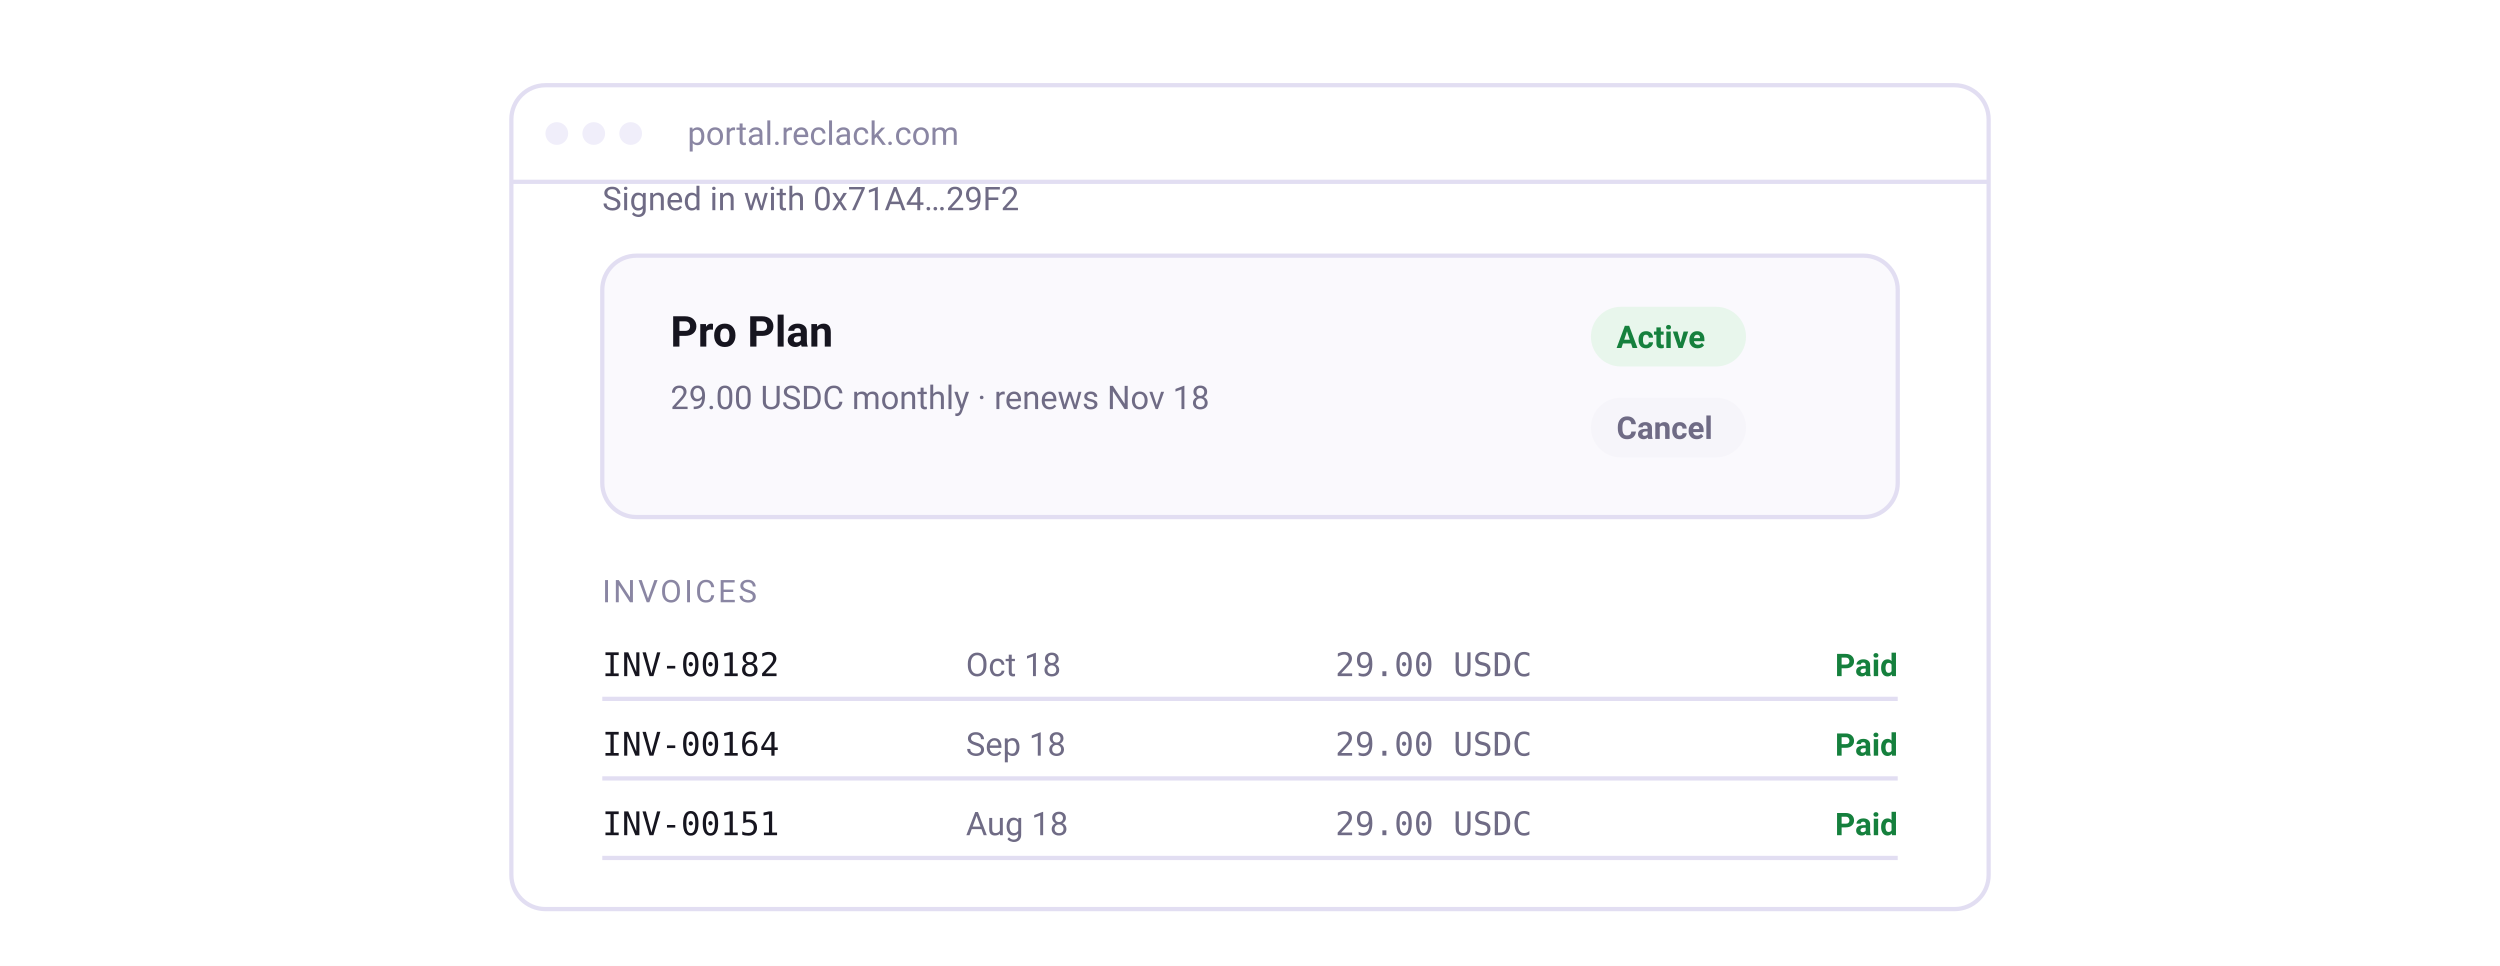
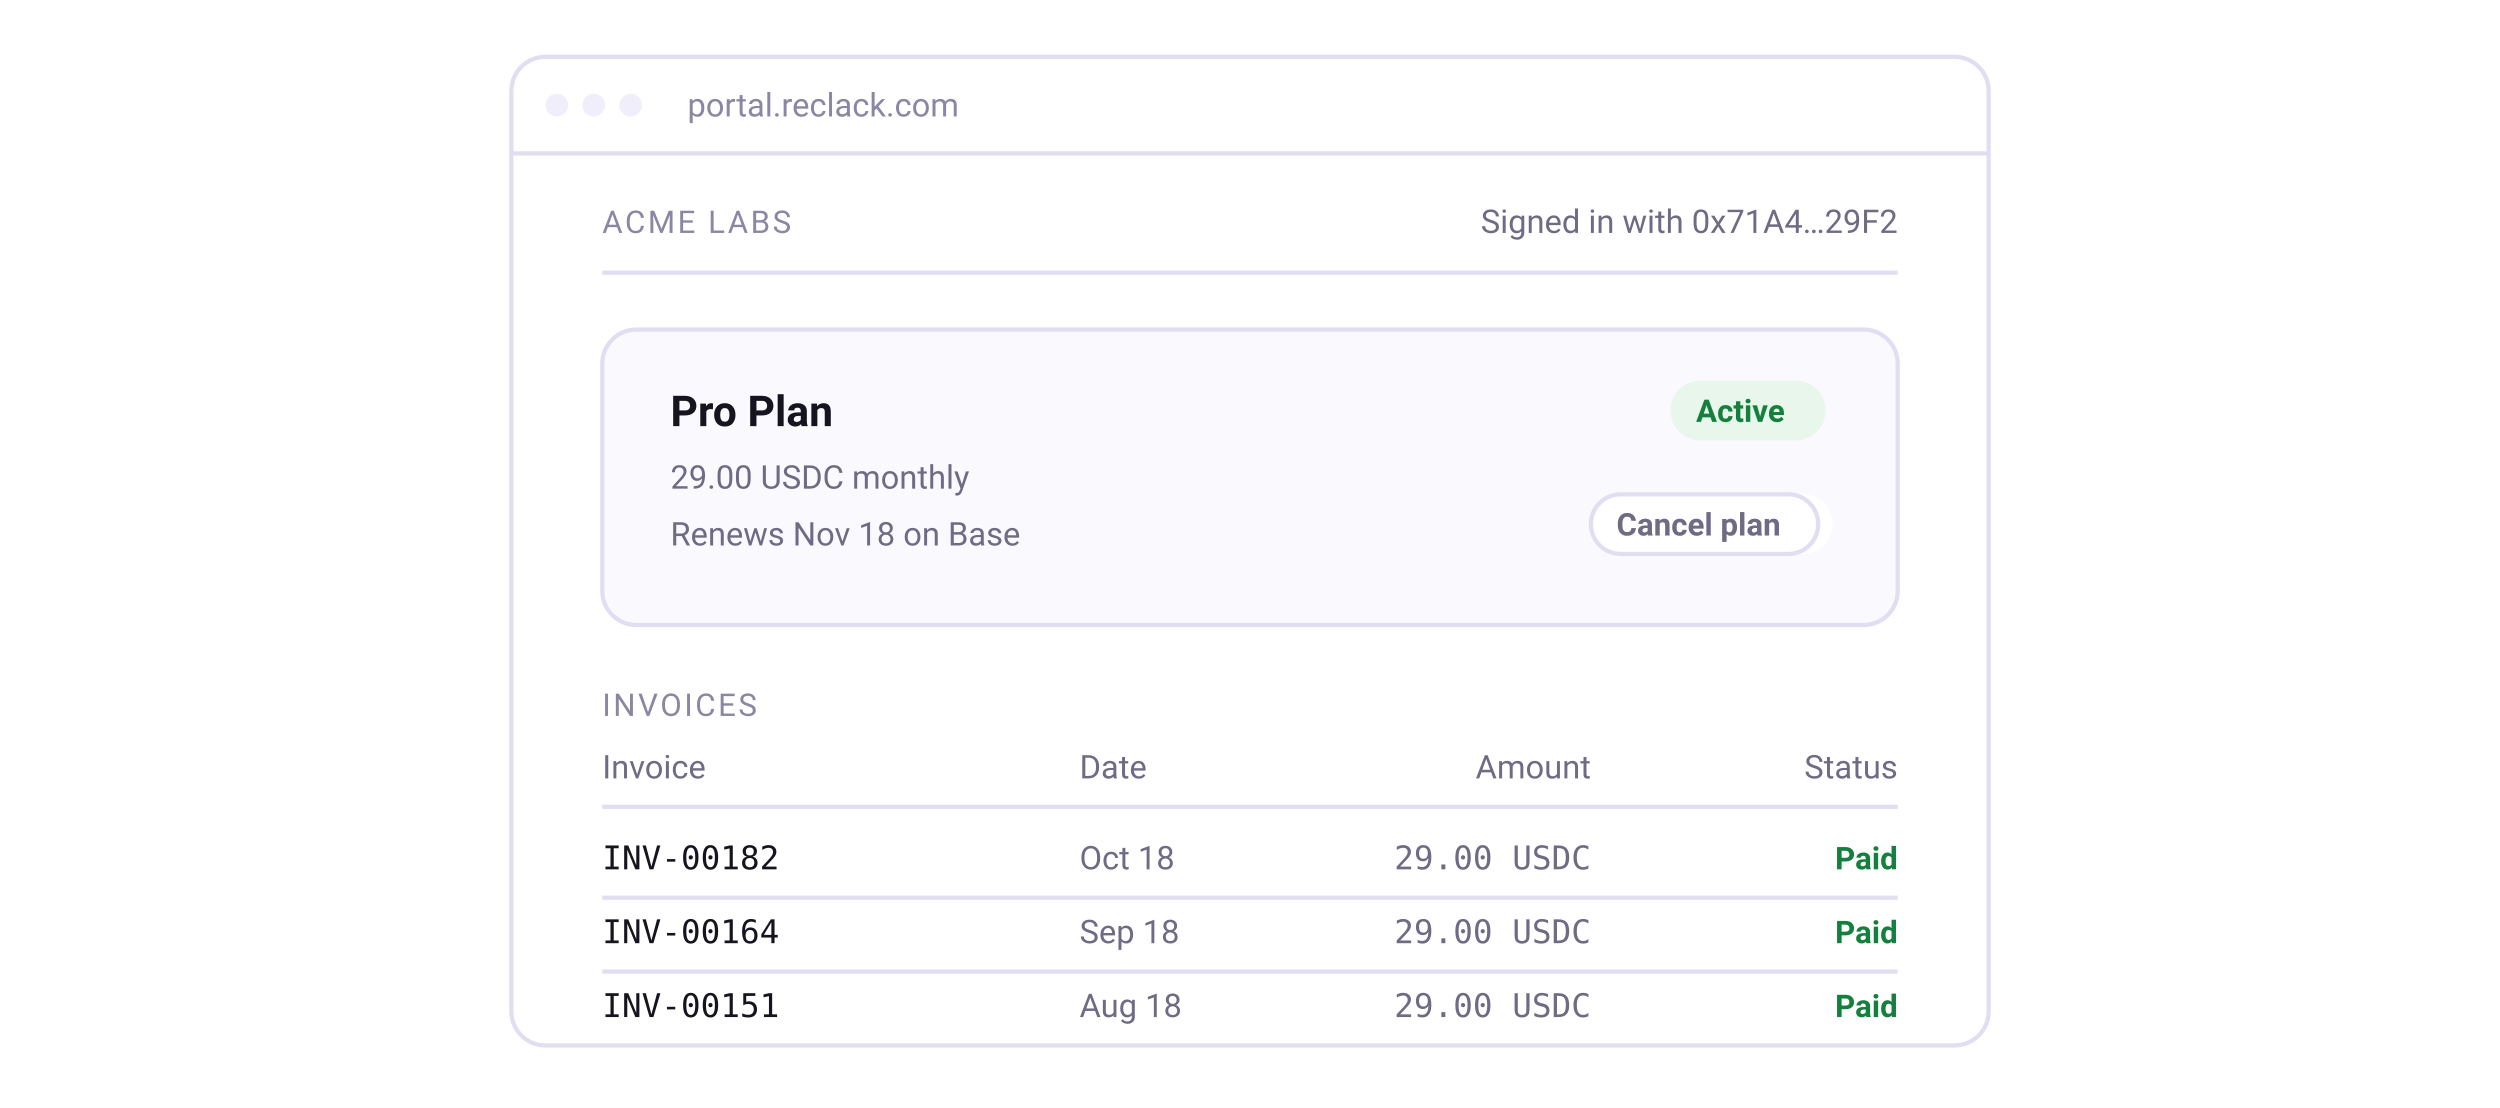
- <svg xmlns="http://www.w3.org/2000/svg" viewBox="0 0 880 340" width="880" height="340" role="img" aria-label="What your customer sees in the portal">
+ <svg xmlns="http://www.w3.org/2000/svg" viewBox="0 0 880 390" width="880" height="390" role="img" aria-label="What your customer sees in the portal">
  <defs>
    <marker id="a2" viewBox="0 0 10 10" refX="9" refY="5" markerWidth="7" markerHeight="7" orient="auto-start-reverse">
      <path d="M 0 0 L 10 5 L 0 10 z" fill="#8f86b5" />
    </marker>
    <style>
      .t { font-family: ui-sans-serif, system-ui, -apple-system, Segoe UI, Roboto, sans-serif; }
      .m { font-family: ui-monospace, SFMono-Regular, Menlo, monospace; }
      .ttl { font-size: 13.5px; font-weight: 600; fill: #16151f; }
      .big { font-size: 15px; font-weight: 600; fill: #16151f; }
      .who { font-size: 11px; fill: #8a86a3; letter-spacing: 0.08em; }
      .note { font-size: 11.5px; fill: #6f6b85; }
      .mono { font-size: 11.5px; fill: #16151f; }
      .monom { font-size: 11.5px; fill: #6f6b85; }
      .rail { stroke: #e2def2; stroke-width: 2; }
      .dot { fill: #533afd; }
      .edge { stroke: #c9c5de; stroke-width: 1.5; fill: none; marker-end: url(#a2); }
    </style>
  </defs>
-   <rect width="880" height="340" fill="#ffffff" />
+   <rect width="880" height="390" fill="#ffffff" />
  <g class="t">
-     <rect x="180" y="30" width="520" height="290" rx="12" fill="#ffffff" stroke="#e2def2" stroke-width="1.5" />
-     <path d="M180,64 h520" stroke="#e2def2" stroke-width="1.5" />
-     <circle cx="196" cy="47" r="4" fill="#f0eefa" />
-     <circle cx="209" cy="47" r="4" fill="#f0eefa" />
-     <circle cx="222" cy="47" r="4" fill="#f0eefa" />
-     <text class="t" x="242" y="51" font-size="11.5" fill="#8a86a3">portal.reclack.com</text>
-     <text class="note" x="212" y="74">Signed in with 0x71A4…29F2</text>
-     <rect x="212" y="90" width="456" height="92" rx="12" fill="#faf9fd" stroke="#e2def2" stroke-width="1.5" />
-     <text class="big" x="236" y="122">Pro Plan</text>
-     <text class="note" x="236" y="144">29.00 USDC monthly · renews Nov 18</text>
-     <rect x="560" y="108" width="54.6" height="21" rx="10.5" fill="#e8f6ec" />
-     <text class="t" x="569" y="122.5" font-size="11" fill="#15803d" font-weight="600">Active</text>
-     <rect x="560" y="140" width="54.6" height="21" rx="10.5" fill="#f6f5fa" />
-     <text class="t" x="569" y="154.5" font-size="11" fill="#6f6b85" font-weight="600">Cancel</text>
-     <text class="who" x="212" y="212">INVOICES</text>
-     <line x1="212" y1="246" x2="668" y2="246" stroke="#e2def2" stroke-width="1.5" />
-     <text class="m" x="212" y="238" font-size="11.5" fill="#16151f">INV-00182</text>
-     <text class="note" x="340" y="238">Oct 18</text>
-     <text class="m" x="470" y="238" font-size="11.5" fill="#6f6b85">29.00 USDC</text>
-     <text class="t" x="668" y="238" text-anchor="end" font-size="11" fill="#15803d" font-weight="600">Paid</text>
-     <line x1="212" y1="274" x2="668" y2="274" stroke="#e2def2" stroke-width="1.5" />
-     <text class="m" x="212" y="266" font-size="11.5" fill="#16151f">INV-00164</text>
-     <text class="note" x="340" y="266">Sep 18</text>
-     <text class="m" x="470" y="266" font-size="11.5" fill="#6f6b85">29.00 USDC</text>
-     <text class="t" x="668" y="266" text-anchor="end" font-size="11" fill="#15803d" font-weight="600">Paid</text>
-     <line x1="212" y1="302" x2="668" y2="302" stroke="#e2def2" stroke-width="1.5" />
-     <text class="m" x="212" y="294" font-size="11.5" fill="#16151f">INV-00151</text>
-     <text class="note" x="340" y="294">Aug 18</text>
-     <text class="m" x="470" y="294" font-size="11.5" fill="#6f6b85">29.00 USDC</text>
-     <text class="t" x="668" y="294" text-anchor="end" font-size="11" fill="#15803d" font-weight="600">Paid</text>
+     <rect x="180" y="20" width="520" height="348" rx="12" fill="#ffffff" stroke="#e2def2" stroke-width="1.5" />
+     <path d="M180,54 h520" stroke="#e2def2" stroke-width="1.5" />
+     <circle cx="196" cy="37" r="4" fill="#f0eefa" />
+     <circle cx="209" cy="37" r="4" fill="#f0eefa" />
+     <circle cx="222" cy="37" r="4" fill="#f0eefa" />
+     <text class="t" x="242" y="41" font-size="11.5" fill="#8a86a3">portal.reclack.com</text>
+     <text class="who" x="212" y="82">ACME LABS</text>
+     <text class="note" x="668" y="82" text-anchor="end">Signed in with 0x71A4…29F2</text>
+     <line x1="212" y1="96" x2="668" y2="96" stroke="#e2def2" stroke-width="1.5" />
+     <rect x="212" y="116" width="456" height="104" rx="12" fill="#faf9fd" stroke="#e2def2" stroke-width="1.5" />
+     <text class="big" x="236" y="150">Pro Plan</text>
+     <text class="note" x="236" y="172">29.00 USDC monthly</text>
+     <text class="note" x="236" y="192">Renews Nov 18 on Base</text>
+     <rect x="588" y="134" width="54.6" height="21" rx="10.5" fill="#e8f6ec" />
+     <text class="t" x="597" y="148.5" font-size="11" fill="#15803d" font-weight="600">Active</text>
+     <rect x="560" y="174" width="85.1" height="21" rx="10.5" fill="#ffffff" />
+     <text class="t" x="569" y="188.5" font-size="11" fill="#6f6b85" font-weight="600">Cancel plan</text>
+     <rect x="560" y="174" width="80" height="21" rx="10.5" fill="none" stroke="#e2def2" stroke-width="1.5" />
+     <text class="who" x="212" y="252">INVOICES</text>
+     <text class="note" x="212" y="274" font-size="10.5" fill="#8a86a3">Invoice</text>
+     <text class="note" x="380" y="274" font-size="10.5" fill="#8a86a3">Date</text>
+     <text class="note" x="560" y="274" text-anchor="end" font-size="10.5" fill="#8a86a3">Amount</text>
+     <text class="note" x="668" y="274" text-anchor="end" font-size="10.5" fill="#8a86a3">Status</text>
+     <line x1="212" y1="284" x2="668" y2="284" stroke="#e2def2" stroke-width="1.5" />
+     <text class="m" x="212" y="306" font-size="11.5" fill="#16151f">INV-00182</text>
+     <text class="note" x="380" y="306">Oct 18</text>
+     <text class="m" x="560" y="306" text-anchor="end" font-size="11.5" fill="#6f6b85">29.00 USDC</text>
+     <text class="t" x="668" y="306" text-anchor="end" font-size="11" fill="#15803d" font-weight="600">Paid</text>
+     <line x1="212" y1="316" x2="668" y2="316" stroke="#e2def2" stroke-width="1.5" />
+     <text class="m" x="212" y="332" font-size="11.5" fill="#16151f">INV-00164</text>
+     <text class="note" x="380" y="332">Sep 18</text>
+     <text class="m" x="560" y="332" text-anchor="end" font-size="11.5" fill="#6f6b85">29.00 USDC</text>
+     <text class="t" x="668" y="332" text-anchor="end" font-size="11" fill="#15803d" font-weight="600">Paid</text>
+     <line x1="212" y1="342" x2="668" y2="342" stroke="#e2def2" stroke-width="1.5" />
+     <text class="m" x="212" y="358" font-size="11.5" fill="#16151f">INV-00151</text>
+     <text class="note" x="380" y="358">Aug 18</text>
+     <text class="m" x="560" y="358" text-anchor="end" font-size="11.5" fill="#6f6b85">29.00 USDC</text>
+     <text class="t" x="668" y="358" text-anchor="end" font-size="11" fill="#15803d" font-weight="600">Paid</text>
  </g>
</svg>
